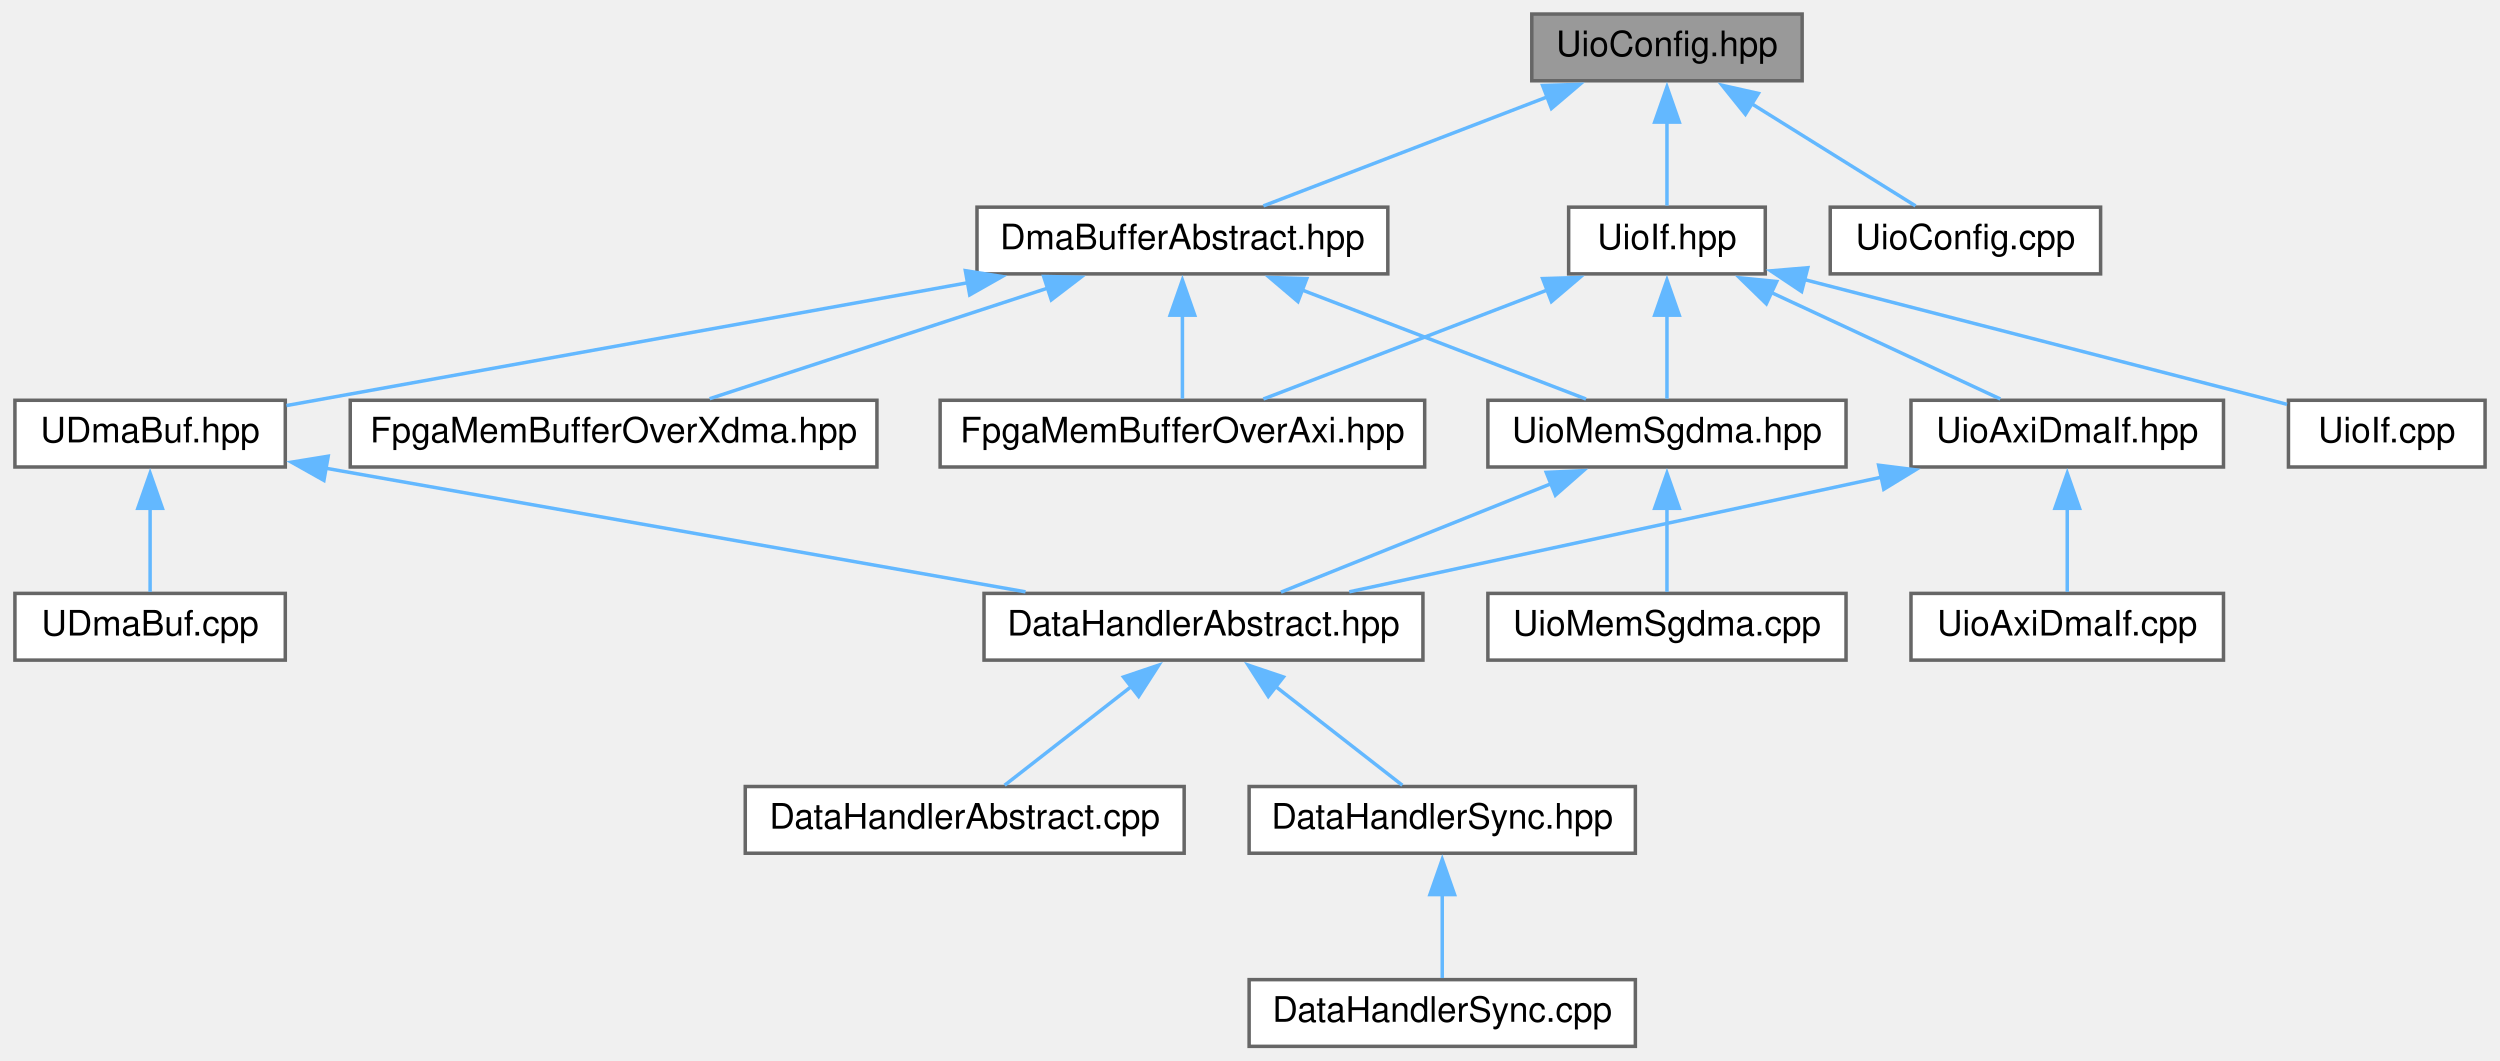
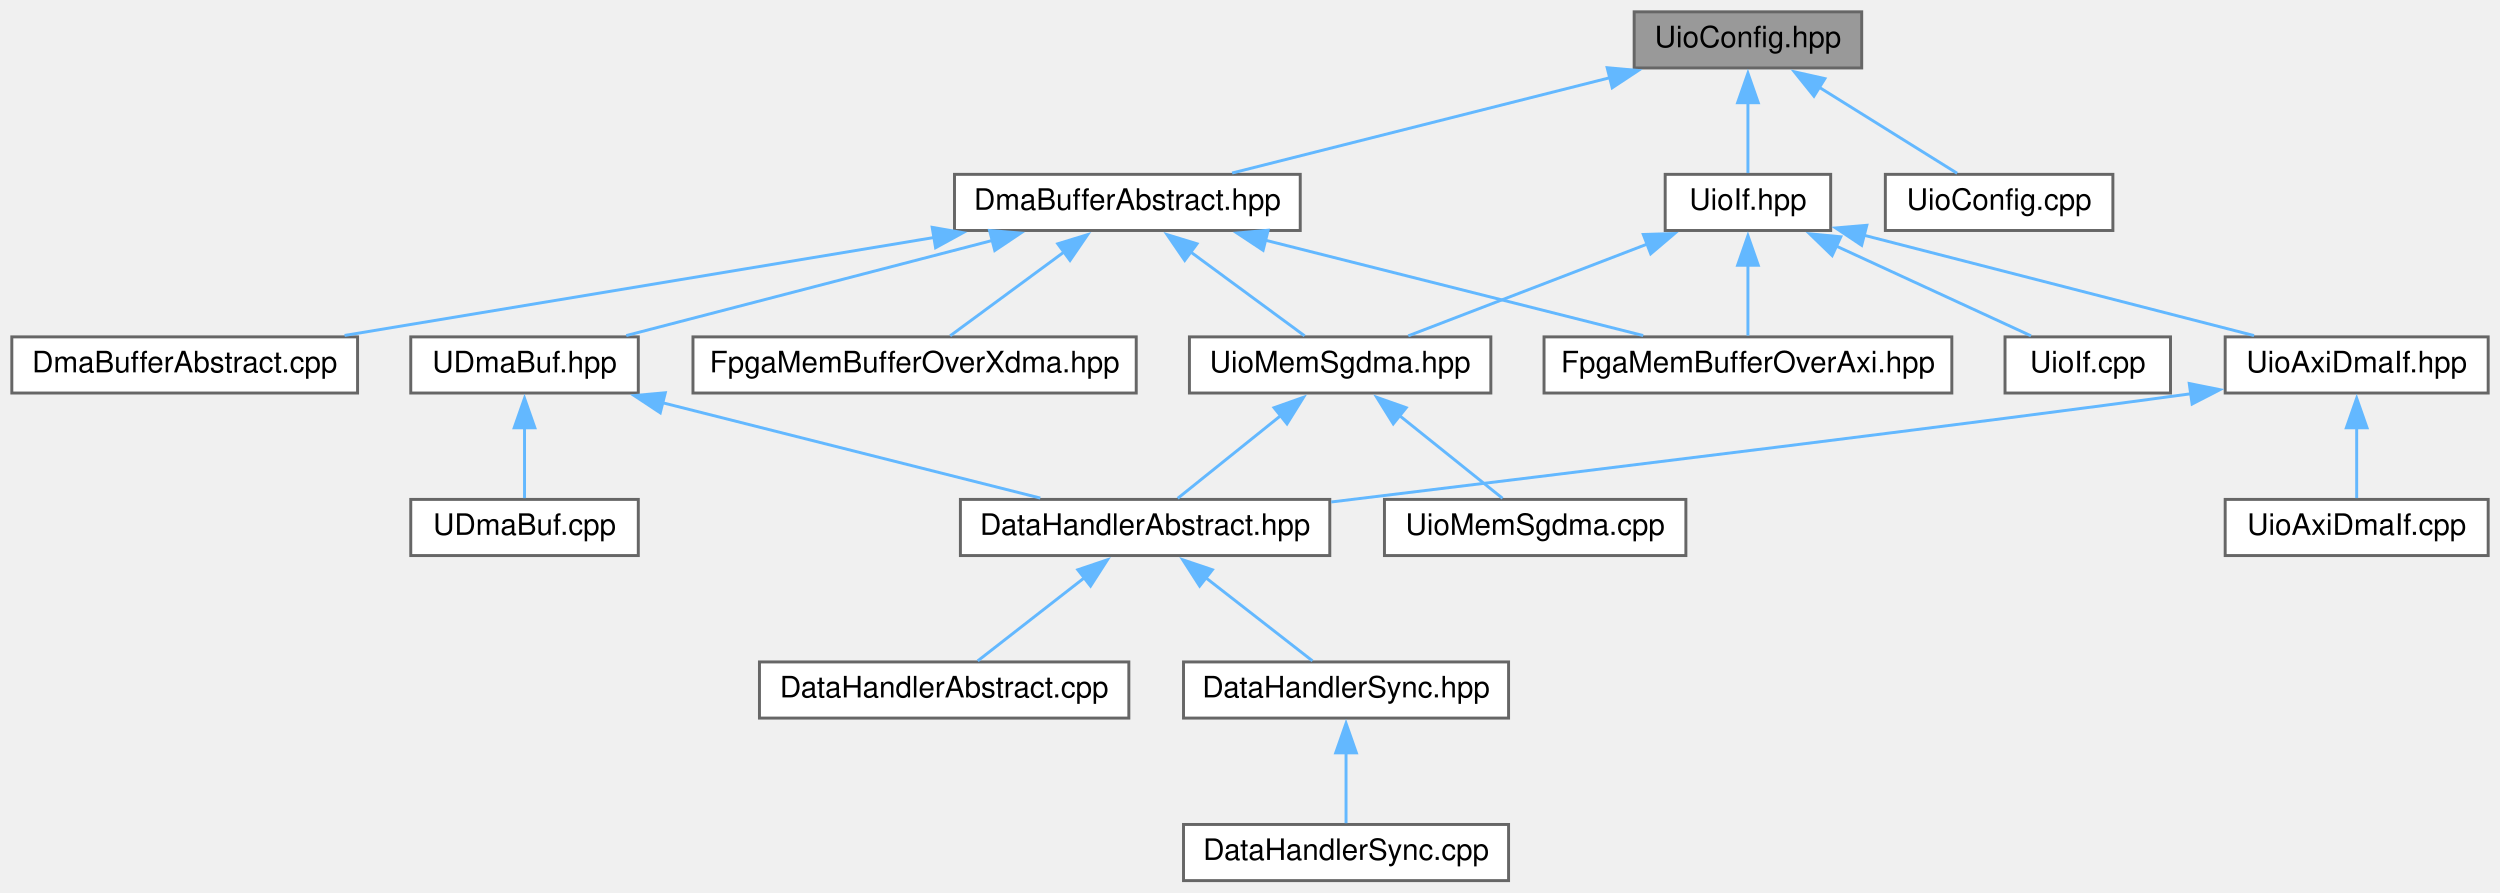
- <svg xmlns="http://www.w3.org/2000/svg" xmlns:xlink="http://www.w3.org/1999/xlink" width="712pt" height="302pt" viewBox="0.00 0.00 711.50 302.00">
+ <svg xmlns="http://www.w3.org/2000/svg" xmlns:xlink="http://www.w3.org/1999/xlink" width="846pt" height="302pt" viewBox="0.00 0.00 846.00 302.00">
  <g id="graph0" class="graph" transform="scale(1 1) rotate(0) translate(4 298)">
    <g id="node1" class="node">
      <g id="a_node1">
        <a xlink:title=" ">
-           <polygon fill="#999999" stroke="#666666" points="509,-294 432,-294 432,-275 509,-275 509,-294" />
-           <text text-anchor="middle" x="470.5" y="-282" font-family="Helvetica,sans-Serif" font-size="10.00">UioConfig.hpp</text>
+           <polygon fill="#999999" stroke="#666666" points="626,-294 549,-294 549,-275 626,-275 626,-294" />
+           <text text-anchor="middle" x="587.5" y="-282" font-family="Helvetica,sans-Serif" font-size="10.00">UioConfig.hpp</text>
        </a>
      </g>
    </g>
    <g id="node2" class="node">
      <g id="a_node2">
        <a xlink:href="_dma_buffer_abstract_8hpp.html" target="_top" xlink:title=" ">
-           <polygon fill="white" stroke="#666666" points="391,-239 274,-239 274,-220 391,-220 391,-239" />
-           <text text-anchor="middle" x="332.5" y="-227" font-family="Helvetica,sans-Serif" font-size="10.00">DmaBufferAbstract.hpp</text>
+           <polygon fill="white" stroke="#666666" points="436,-239 319,-239 319,-220 436,-220 436,-239" />
+           <text text-anchor="middle" x="377.5" y="-227" font-family="Helvetica,sans-Serif" font-size="10.00">DmaBufferAbstract.hpp</text>
        </a>
      </g>
    </g>
    <g id="edge1" class="edge">
-       <path fill="none" stroke="#63b8ff" d="M436.53,-270.45C411.34,-260.78 377.68,-247.85 355.56,-239.36" />
-       <polygon fill="#63b8ff" stroke="#63b8ff" points="435.09,-273.65 445.68,-273.97 437.6,-267.11 435.09,-273.65" />
+       <path fill="none" stroke="#63b8ff" d="M540.92,-271.74C502.27,-261.99 448.14,-248.33 412.95,-239.45" />
+       <polygon fill="#63b8ff" stroke="#63b8ff" points="539.86,-275.09 550.41,-274.14 541.57,-268.3 539.86,-275.09" />
+     </g>
+     <g id="node14" class="node">
+       <g id="a_node14">
+         <a xlink:href="_uio_config_8cpp.html" target="_top" xlink:title=" ">
+           <polygon fill="white" stroke="#666666" points="711,-239 634,-239 634,-220 711,-220 711,-239" />
+           <text text-anchor="middle" x="672.5" y="-227" font-family="Helvetica,sans-Serif" font-size="10.00">UioConfig.cpp</text>
+         </a>
+       </g>
+     </g>
+     <g id="edge14" class="edge">
+       <path fill="none" stroke="#63b8ff" d="M611.62,-268.46C626.69,-259.06 645.59,-247.28 658.29,-239.36" />
+       <polygon fill="#63b8ff" stroke="#63b8ff" points="609.84,-265.45 603.2,-273.71 613.54,-271.39 609.84,-265.45" />
+     </g>
+     <g id="node15" class="node">
+       <g id="a_node15">
+         <a xlink:href="_uio_if_8hpp.html" target="_top" xlink:title=" ">
+           <polygon fill="white" stroke="#666666" points="615.5,-239 559.5,-239 559.5,-220 615.5,-220 615.5,-239" />
+           <text text-anchor="middle" x="587.5" y="-227" font-family="Helvetica,sans-Serif" font-size="10.00">UioIf.hpp</text>
+         </a>
+       </g>
+     </g>
+     <g id="edge15" class="edge">
+       <path fill="none" stroke="#63b8ff" d="M587.5,-263.35C587.5,-255.1 587.5,-245.97 587.5,-239.44" />
+       <polygon fill="#63b8ff" stroke="#63b8ff" points="584,-263.23 587.5,-273.23 591,-263.23 584,-263.23" />
+     </g>
+     <g id="node3" class="node">
+       <g id="a_node3">
+         <a xlink:href="_dma_buffer_abstract_8cpp.html" target="_top" xlink:title=" ">
+           <polygon fill="white" stroke="#666666" points="117,-184 0,-184 0,-165 117,-165 117,-184" />
+           <text text-anchor="middle" x="58.5" y="-172" font-family="Helvetica,sans-Serif" font-size="10.00">DmaBufferAbstract.cpp</text>
+         </a>
+       </g>
+     </g>
+     <g id="edge2" class="edge">
+       <path fill="none" stroke="#63b8ff" d="M312.35,-217.68C253.47,-207.89 167.8,-193.66 112.61,-184.49" />
+       <polygon fill="#63b8ff" stroke="#63b8ff" points="311.45,-221.07 321.89,-219.26 312.6,-214.17 311.45,-221.07" />
+     </g>
+     <g id="node4" class="node">
+       <g id="a_node4">
+         <a xlink:href="_fpga_mem_buffer_over_axi_8hpp.html" target="_top" xlink:title=" ">
+           <polygon fill="white" stroke="#666666" points="656.5,-184 518.5,-184 518.5,-165 656.5,-165 656.5,-184" />
+           <text text-anchor="middle" x="587.5" y="-172" font-family="Helvetica,sans-Serif" font-size="10.00">FpgaMemBufferOverAxi.hpp</text>
+         </a>
+       </g>
+     </g>
+     <g id="edge3" class="edge">
+       <path fill="none" stroke="#63b8ff" d="M424.08,-216.74C462.73,-206.99 516.86,-193.33 552.05,-184.45" />
+       <polygon fill="#63b8ff" stroke="#63b8ff" points="423.43,-213.3 414.59,-219.14 425.14,-220.09 423.43,-213.3" />
+     </g>
+     <g id="node5" class="node">
+       <g id="a_node5">
+         <a xlink:href="_fpga_mem_buffer_over_xdma_8hpp.html" target="_top" xlink:title=" ">
+           <polygon fill="white" stroke="#666666" points="380.5,-184 230.5,-184 230.5,-165 380.5,-165 380.5,-184" />
+           <text text-anchor="middle" x="305.5" y="-172" font-family="Helvetica,sans-Serif" font-size="10.00">FpgaMemBufferOverXdma.hpp</text>
+         </a>
+       </g>
+     </g>
+     <g id="edge4" class="edge">
+       <path fill="none" stroke="#63b8ff" d="M356.33,-212.92C343.69,-203.61 328.09,-192.13 317.53,-184.36" />
+       <polygon fill="#63b8ff" stroke="#63b8ff" points="353.94,-215.5 364.07,-218.61 358.09,-209.87 353.94,-215.5" />
+     </g>
+     <g id="node6" class="node">
+       <g id="a_node6">
+         <a xlink:href="_u_dma_buf_8hpp.html" target="_top" xlink:title=" ">
+           <polygon fill="white" stroke="#666666" points="212,-184 135,-184 135,-165 212,-165 212,-184" />
+           <text text-anchor="middle" x="173.5" y="-172" font-family="Helvetica,sans-Serif" font-size="10.00">UDmaBuf.hpp</text>
+         </a>
+       </g>
+     </g>
+     <g id="edge5" class="edge">
+       <path fill="none" stroke="#63b8ff" d="M331.76,-216.62C294.26,-206.87 241.97,-193.29 207.93,-184.45" />
+       <polygon fill="#63b8ff" stroke="#63b8ff" points="330.87,-220 341.43,-219.13 332.63,-213.23 330.87,-220" />
+     </g>
+     <g id="node12" class="node">
+       <g id="a_node12">
+         <a xlink:href="_uio_mem_sgdma_8hpp.html" target="_top" xlink:title=" ">
+           <polygon fill="white" stroke="#666666" points="500.5,-184 398.5,-184 398.5,-165 500.5,-165 500.5,-184" />
+           <text text-anchor="middle" x="449.5" y="-172" font-family="Helvetica,sans-Serif" font-size="10.00">UioMemSgdma.hpp</text>
+         </a>
+       </g>
+     </g>
+     <g id="edge11" class="edge">
+       <path fill="none" stroke="#63b8ff" d="M398.67,-212.92C411.31,-203.61 426.91,-192.13 437.47,-184.36" />
+       <polygon fill="#63b8ff" stroke="#63b8ff" points="396.91,-209.87 390.93,-218.61 401.06,-215.5 396.91,-209.87" />
+     </g>
+     <g id="node7" class="node">
+       <g id="a_node7">
+         <a xlink:href="_data_handler_abstract_8hpp.html" target="_top" xlink:title=" ">
+           <polygon fill="white" stroke="#666666" points="446,-129 321,-129 321,-110 446,-110 446,-129" />
+           <text text-anchor="middle" x="383.5" y="-117" font-family="Helvetica,sans-Serif" font-size="10.00">DataHandlerAbstract.hpp</text>
+         </a>
+       </g>
+     </g>
+     <g id="edge6" class="edge">
+       <path fill="none" stroke="#63b8ff" d="M220.08,-161.74C258.73,-151.99 312.86,-138.33 348.05,-129.45" />
+       <polygon fill="#63b8ff" stroke="#63b8ff" points="219.43,-158.3 210.59,-164.14 221.14,-165.09 219.43,-158.3" />
+     </g>
+     <g id="node11" class="node">
+       <g id="a_node11">
+         <a xlink:href="_u_dma_buf_8cpp.html" target="_top" xlink:title=" ">
+           <polygon fill="white" stroke="#666666" points="212,-129 135,-129 135,-110 212,-110 212,-129" />
+           <text text-anchor="middle" x="173.5" y="-117" font-family="Helvetica,sans-Serif" font-size="10.00">UDmaBuf.cpp</text>
+         </a>
+       </g>
+     </g>
+     <g id="edge10" class="edge">
+       <path fill="none" stroke="#63b8ff" d="M173.5,-153.35C173.5,-145.1 173.5,-135.97 173.5,-129.44" />
+       <polygon fill="#63b8ff" stroke="#63b8ff" points="170,-153.23 173.5,-163.23 177,-153.23 170,-153.23" />
+     </g>
+     <g id="node8" class="node">
+       <g id="a_node8">
+         <a xlink:href="_data_handler_abstract_8cpp.html" target="_top" xlink:title=" ">
+           <polygon fill="white" stroke="#666666" points="378,-74 253,-74 253,-55 378,-55 378,-74" />
+           <text text-anchor="middle" x="315.5" y="-62" font-family="Helvetica,sans-Serif" font-size="10.00">DataHandlerAbstract.cpp</text>
+         </a>
+       </g>
+     </g>
+     <g id="edge7" class="edge">
+       <path fill="none" stroke="#63b8ff" d="M363.15,-102.64C351.28,-93.39 336.74,-82.05 326.86,-74.36" />
+       <polygon fill="#63b8ff" stroke="#63b8ff" points="360.73,-105.19 370.77,-108.58 365.04,-99.67 360.73,-105.19" />
+     </g>
+     <g id="node9" class="node">
+       <g id="a_node9">
+         <a xlink:href="_data_handler_sync_8hpp.html" target="_top" xlink:title=" ">
+           <polygon fill="white" stroke="#666666" points="506.5,-74 396.5,-74 396.5,-55 506.5,-55 506.5,-74" />
+           <text text-anchor="middle" x="451.5" y="-62" font-family="Helvetica,sans-Serif" font-size="10.00">DataHandlerSync.hpp</text>
+         </a>
+       </g>
+     </g>
+     <g id="edge8" class="edge">
+       <path fill="none" stroke="#63b8ff" d="M403.85,-102.64C415.72,-93.39 430.26,-82.05 440.14,-74.36" />
+       <polygon fill="#63b8ff" stroke="#63b8ff" points="401.96,-99.67 396.23,-108.58 406.27,-105.19 401.96,-99.67" />
+     </g>
+     <g id="node10" class="node">
+       <g id="a_node10">
+         <a xlink:href="_data_handler_sync_8cpp.html" target="_top" xlink:title=" ">
+           <polygon fill="white" stroke="#666666" points="506.5,-19 396.5,-19 396.5,0 506.5,0 506.5,-19" />
+           <text text-anchor="middle" x="451.5" y="-7" font-family="Helvetica,sans-Serif" font-size="10.00">DataHandlerSync.cpp</text>
+         </a>
+       </g>
+     </g>
+     <g id="edge9" class="edge">
+       <path fill="none" stroke="#63b8ff" d="M451.5,-43.35C451.5,-35.1 451.5,-25.97 451.5,-19.44" />
+       <polygon fill="#63b8ff" stroke="#63b8ff" points="448,-43.23 451.5,-53.23 455,-43.23 448,-43.23" />
+     </g>
+     <g id="edge12" class="edge">
+       <path fill="none" stroke="#63b8ff" d="M429.41,-157.37C417.95,-148.16 404.02,-136.98 394.53,-129.36" />
+       <polygon fill="#63b8ff" stroke="#63b8ff" points="427.14,-160.03 437.12,-163.56 431.52,-154.57 427.14,-160.03" />
    </g>
    <g id="node13" class="node">
      <g id="a_node13">
-         <a xlink:href="_uio_config_8cpp.html" target="_top" xlink:title=" ">
-           <polygon fill="white" stroke="#666666" points="594,-239 517,-239 517,-220 594,-220 594,-239" />
-           <text text-anchor="middle" x="555.5" y="-227" font-family="Helvetica,sans-Serif" font-size="10.00">UioConfig.cpp</text>
+         <a xlink:href="_uio_mem_sgdma_8cpp.html" target="_top" xlink:title=" ">
+           <polygon fill="white" stroke="#666666" points="566.5,-129 464.5,-129 464.5,-110 566.5,-110 566.5,-129" />
+           <text text-anchor="middle" x="515.5" y="-117" font-family="Helvetica,sans-Serif" font-size="10.00">UioMemSgdma.cpp</text>
        </a>
      </g>
    </g>
    <g id="edge13" class="edge">
-       <path fill="none" stroke="#63b8ff" d="M494.62,-268.46C509.69,-259.06 528.59,-247.28 541.29,-239.36" />
-       <polygon fill="#63b8ff" stroke="#63b8ff" points="492.84,-265.45 486.2,-273.71 496.54,-271.39 492.84,-265.45" />
-     </g>
-     <g id="node14" class="node">
-       <g id="a_node14">
-         <a xlink:href="_uio_if_8hpp.html" target="_top" xlink:title=" ">
-           <polygon fill="white" stroke="#666666" points="498.5,-239 442.5,-239 442.5,-220 498.5,-220 498.5,-239" />
-           <text text-anchor="middle" x="470.5" y="-227" font-family="Helvetica,sans-Serif" font-size="10.00">UioIf.hpp</text>
-         </a>
-       </g>
-     </g>
-     <g id="edge14" class="edge">
-       <path fill="none" stroke="#63b8ff" d="M470.5,-263.35C470.5,-255.1 470.5,-245.97 470.5,-239.44" />
-       <polygon fill="#63b8ff" stroke="#63b8ff" points="467,-263.23 470.5,-273.23 474,-263.23 467,-263.23" />
-     </g>
-     <g id="node3" class="node">
-       <g id="a_node3">
-         <a xlink:href="_fpga_mem_buffer_over_axi_8hpp.html" target="_top" xlink:title=" ">
-           <polygon fill="white" stroke="#666666" points="401.5,-184 263.5,-184 263.5,-165 401.5,-165 401.5,-184" />
-           <text text-anchor="middle" x="332.5" y="-172" font-family="Helvetica,sans-Serif" font-size="10.00">FpgaMemBufferOverAxi.hpp</text>
-         </a>
-       </g>
-     </g>
-     <g id="edge2" class="edge">
-       <path fill="none" stroke="#63b8ff" d="M332.5,-208.35C332.5,-200.1 332.5,-190.97 332.5,-184.44" />
-       <polygon fill="#63b8ff" stroke="#63b8ff" points="329,-208.23 332.5,-218.23 336,-208.23 329,-208.23" />
-     </g>
-     <g id="node4" class="node">
-       <g id="a_node4">
-         <a xlink:href="_fpga_mem_buffer_over_xdma_8hpp.html" target="_top" xlink:title=" ">
-           <polygon fill="white" stroke="#666666" points="245.5,-184 95.5,-184 95.5,-165 245.5,-165 245.5,-184" />
-           <text text-anchor="middle" x="170.5" y="-172" font-family="Helvetica,sans-Serif" font-size="10.00">FpgaMemBufferOverXdma.hpp</text>
-         </a>
-       </g>
-     </g>
-     <g id="edge3" class="edge">
-       <path fill="none" stroke="#63b8ff" d="M294.24,-215.98C264.61,-206.29 224.29,-193.1 197.85,-184.45" />
-       <polygon fill="#63b8ff" stroke="#63b8ff" points="292.99,-219.26 303.58,-219.04 295.16,-212.6 292.99,-219.26" />
-     </g>
-     <g id="node5" class="node">
-       <g id="a_node5">
-         <a xlink:href="_u_dma_buf_8hpp.html" target="_top" xlink:title=" ">
-           <polygon fill="white" stroke="#666666" points="77,-184 0,-184 0,-165 77,-165 77,-184" />
-           <text text-anchor="middle" x="38.5" y="-172" font-family="Helvetica,sans-Serif" font-size="10.00">UDmaBuf.hpp</text>
-         </a>
-       </g>
-     </g>
-     <g id="edge4" class="edge">
-       <path fill="none" stroke="#63b8ff" d="M271.34,-217.48C212.98,-206.95 126.83,-191.42 77.33,-182.5" />
-       <polygon fill="#63b8ff" stroke="#63b8ff" points="270.68,-220.91 281.14,-219.24 271.92,-214.02 270.68,-220.91" />
-     </g>
-     <g id="node11" class="node">
-       <g id="a_node11">
-         <a xlink:href="_uio_mem_sgdma_8hpp.html" target="_top" xlink:title=" ">
-           <polygon fill="white" stroke="#666666" points="521.5,-184 419.5,-184 419.5,-165 521.5,-165 521.5,-184" />
-           <text text-anchor="middle" x="470.5" y="-172" font-family="Helvetica,sans-Serif" font-size="10.00">UioMemSgdma.hpp</text>
-         </a>
-       </g>
-     </g>
-     <g id="edge10" class="edge">
-       <path fill="none" stroke="#63b8ff" d="M366.47,-215.45C391.66,-205.78 425.32,-192.85 447.44,-184.36" />
-       <polygon fill="#63b8ff" stroke="#63b8ff" points="365.4,-212.11 357.32,-218.97 367.91,-218.65 365.4,-212.11" />
-     </g>
-     <g id="node6" class="node">
-       <g id="a_node6">
-         <a xlink:href="_data_handler_abstract_8hpp.html" target="_top" xlink:title=" ">
-           <polygon fill="white" stroke="#666666" points="401,-129 276,-129 276,-110 401,-110 401,-129" />
-           <text text-anchor="middle" x="338.5" y="-117" font-family="Helvetica,sans-Serif" font-size="10.00">DataHandlerAbstract.hpp</text>
-         </a>
-       </g>
-     </g>
-     <g id="edge5" class="edge">
-       <path fill="none" stroke="#63b8ff" d="M88.39,-164.67C163.77,-151.34 239.31,-138 287.82,-129.44" />
-       <polygon fill="#63b8ff" stroke="#63b8ff" points="88,-161.18 78.76,-166.37 89.22,-168.07 88,-161.18" />
-     </g>
-     <g id="node10" class="node">
-       <g id="a_node10">
-         <a xlink:href="_u_dma_buf_8cpp.html" target="_top" xlink:title=" ">
-           <polygon fill="white" stroke="#666666" points="77,-129 0,-129 0,-110 77,-110 77,-129" />
-           <text text-anchor="middle" x="38.5" y="-117" font-family="Helvetica,sans-Serif" font-size="10.00">UDmaBuf.cpp</text>
-         </a>
-       </g>
-     </g>
-     <g id="edge9" class="edge">
-       <path fill="none" stroke="#63b8ff" d="M38.5,-153.35C38.5,-145.1 38.5,-135.97 38.5,-129.44" />
-       <polygon fill="#63b8ff" stroke="#63b8ff" points="35,-153.23 38.5,-163.23 42,-153.23 35,-153.23" />
-     </g>
-     <g id="node7" class="node">
-       <g id="a_node7">
-         <a xlink:href="_data_handler_abstract_8cpp.html" target="_top" xlink:title=" ">
-           <polygon fill="white" stroke="#666666" points="333,-74 208,-74 208,-55 333,-55 333,-74" />
-           <text text-anchor="middle" x="270.5" y="-62" font-family="Helvetica,sans-Serif" font-size="10.00">DataHandlerAbstract.cpp</text>
-         </a>
-       </g>
-     </g>
-     <g id="edge6" class="edge">
-       <path fill="none" stroke="#63b8ff" d="M318.15,-102.64C306.28,-93.39 291.74,-82.05 281.86,-74.36" />
-       <polygon fill="#63b8ff" stroke="#63b8ff" points="315.73,-105.19 325.77,-108.58 320.04,-99.67 315.73,-105.19" />
-     </g>
-     <g id="node8" class="node">
-       <g id="a_node8">
-         <a xlink:href="_data_handler_sync_8hpp.html" target="_top" xlink:title=" ">
-           <polygon fill="white" stroke="#666666" points="461.5,-74 351.5,-74 351.5,-55 461.5,-55 461.5,-74" />
-           <text text-anchor="middle" x="406.5" y="-62" font-family="Helvetica,sans-Serif" font-size="10.00">DataHandlerSync.hpp</text>
-         </a>
-       </g>
-     </g>
-     <g id="edge7" class="edge">
-       <path fill="none" stroke="#63b8ff" d="M358.85,-102.64C370.72,-93.39 385.26,-82.05 395.14,-74.36" />
-       <polygon fill="#63b8ff" stroke="#63b8ff" points="356.96,-99.67 351.23,-108.58 361.27,-105.19 356.96,-99.67" />
-     </g>
-     <g id="node9" class="node">
-       <g id="a_node9">
-         <a xlink:href="_data_handler_sync_8cpp.html" target="_top" xlink:title=" ">
-           <polygon fill="white" stroke="#666666" points="461.5,-19 351.5,-19 351.5,0 461.5,0 461.5,-19" />
-           <text text-anchor="middle" x="406.5" y="-7" font-family="Helvetica,sans-Serif" font-size="10.00">DataHandlerSync.cpp</text>
-         </a>
-       </g>
-     </g>
-     <g id="edge8" class="edge">
-       <path fill="none" stroke="#63b8ff" d="M406.5,-43.35C406.5,-35.1 406.5,-25.97 406.5,-19.44" />
-       <polygon fill="#63b8ff" stroke="#63b8ff" points="403,-43.23 406.5,-53.23 410,-43.23 403,-43.23" />
-     </g>
-     <g id="edge11" class="edge">
-       <path fill="none" stroke="#63b8ff" d="M437.68,-160.32C413.63,-150.67 381.62,-137.82 360.56,-129.36" />
-       <polygon fill="#63b8ff" stroke="#63b8ff" points="436.12,-163.47 446.7,-163.95 438.73,-156.97 436.12,-163.47" />
-     </g>
-     <g id="node12" class="node">
-       <g id="a_node12">
-         <a xlink:href="_uio_mem_sgdma_8cpp.html" target="_top" xlink:title=" ">
-           <polygon fill="white" stroke="#666666" points="521.5,-129 419.5,-129 419.5,-110 521.5,-110 521.5,-129" />
-           <text text-anchor="middle" x="470.5" y="-117" font-family="Helvetica,sans-Serif" font-size="10.00">UioMemSgdma.cpp</text>
-         </a>
-       </g>
-     </g>
-     <g id="edge12" class="edge">
-       <path fill="none" stroke="#63b8ff" d="M470.5,-153.35C470.5,-145.1 470.5,-135.97 470.5,-129.44" />
-       <polygon fill="#63b8ff" stroke="#63b8ff" points="467,-153.23 470.5,-163.23 474,-153.23 467,-153.23" />
-     </g>
-     <g id="edge15" class="edge">
-       <path fill="none" stroke="#63b8ff" d="M436.53,-215.45C411.34,-205.78 377.68,-192.85 355.56,-184.36" />
-       <polygon fill="#63b8ff" stroke="#63b8ff" points="435.09,-218.65 445.68,-218.97 437.6,-212.11 435.09,-218.65" />
+       <path fill="none" stroke="#63b8ff" d="M469.59,-157.37C481.05,-148.16 494.98,-136.98 504.47,-129.36" />
+       <polygon fill="#63b8ff" stroke="#63b8ff" points="467.48,-154.57 461.88,-163.56 471.86,-160.03 467.48,-154.57" />
+     </g>
+     <g id="edge16" class="edge">
+       <path fill="none" stroke="#63b8ff" d="M587.5,-208.35C587.5,-200.1 587.5,-190.97 587.5,-184.44" />
+       <polygon fill="#63b8ff" stroke="#63b8ff" points="584,-208.23 587.5,-218.23 591,-208.23 584,-208.23" />
+     </g>
+     <g id="edge21" class="edge">
+       <path fill="none" stroke="#63b8ff" d="M553.53,-215.45C528.34,-205.78 494.68,-192.85 472.56,-184.36" />
+       <polygon fill="#63b8ff" stroke="#63b8ff" points="552.09,-218.65 562.68,-218.97 554.6,-212.11 552.09,-218.65" />
+     </g>
+     <g id="node16" class="node">
+       <g id="a_node16">
+         <a xlink:href="_uio_axi_dma_if_8hpp.html" target="_top" xlink:title=" ">
+           <polygon fill="white" stroke="#666666" points="838,-184 749,-184 749,-165 838,-165 838,-184" />
+           <text text-anchor="middle" x="793.5" y="-172" font-family="Helvetica,sans-Serif" font-size="10.00">UioAxiDmaIf.hpp</text>
+         </a>
+       </g>
+     </g>
+     <g id="edge17" class="edge">
+       <path fill="none" stroke="#63b8ff" d="M626.4,-218.49C664.53,-208.68 722.12,-193.86 758.76,-184.44" />
+       <polygon fill="#63b8ff" stroke="#63b8ff" points="625.99,-214.98 617.18,-220.86 627.73,-221.76 625.99,-214.98" />
+     </g>
+     <g id="node18" class="node">
+       <g id="a_node18">
+         <a xlink:href="_uio_if_8cpp.html" target="_top" xlink:title=" ">
+           <polygon fill="white" stroke="#666666" points="730.5,-184 674.5,-184 674.5,-165 730.5,-165 730.5,-184" />
+           <text text-anchor="middle" x="702.5" y="-172" font-family="Helvetica,sans-Serif" font-size="10.00">UioIf.cpp</text>
+         </a>
+       </g>
    </g>
    <g id="edge20" class="edge">
-       <path fill="none" stroke="#63b8ff" d="M470.5,-208.35C470.5,-200.1 470.5,-190.97 470.5,-184.44" />
-       <polygon fill="#63b8ff" stroke="#63b8ff" points="467,-208.23 470.5,-218.23 474,-208.23 467,-208.23" />
-     </g>
-     <g id="node15" class="node">
-       <g id="a_node15">
-         <a xlink:href="_uio_axi_dma_if_8hpp.html" target="_top" xlink:title=" ">
-           <polygon fill="white" stroke="#666666" points="629,-184 540,-184 540,-165 629,-165 629,-184" />
-           <text text-anchor="middle" x="584.5" y="-172" font-family="Helvetica,sans-Serif" font-size="10.00">UioAxiDmaIf.hpp</text>
-         </a>
-       </g>
-     </g>
-     <g id="edge16" class="edge">
-       <path fill="none" stroke="#63b8ff" d="M500.26,-214.67C520.86,-205.09 547.67,-192.62 565.45,-184.36" />
-       <polygon fill="#63b8ff" stroke="#63b8ff" points="498.8,-211.48 491.21,-218.87 501.75,-217.83 498.8,-211.48" />
+       <path fill="none" stroke="#63b8ff" d="M617.23,-214.8C638.05,-205.2 665.26,-192.66 683.28,-184.36" />
+       <polygon fill="#63b8ff" stroke="#63b8ff" points="616,-211.51 608.38,-218.88 618.93,-217.87 616,-211.51" />
+     </g>
+     <g id="edge18" class="edge">
+       <path fill="none" stroke="#63b8ff" d="M737.43,-164.76C668.09,-155.22 528.36,-138.08 446.49,-128.13" />
+       <polygon fill="#63b8ff" stroke="#63b8ff" points="736.84,-168.22 747.23,-166.13 737.81,-161.28 736.84,-168.22" />
    </g>
    <g id="node17" class="node">
      <g id="a_node17">
-         <a xlink:href="_uio_if_8cpp.html" target="_top" xlink:title=" ">
-           <polygon fill="white" stroke="#666666" points="703.5,-184 647.5,-184 647.5,-165 703.5,-165 703.5,-184" />
-           <text text-anchor="middle" x="675.5" y="-172" font-family="Helvetica,sans-Serif" font-size="10.00">UioIf.cpp</text>
+         <a xlink:href="_uio_axi_dma_if_8cpp.html" target="_top" xlink:title=" ">
+           <polygon fill="white" stroke="#666666" points="838,-129 749,-129 749,-110 838,-110 838,-129" />
+           <text text-anchor="middle" x="793.5" y="-117" font-family="Helvetica,sans-Serif" font-size="10.00">UioAxiDmaIf.cpp</text>
        </a>
      </g>
    </g>
    <g id="edge19" class="edge">
-       <path fill="none" stroke="#63b8ff" d="M509.55,-218.4C549.73,-208.02 611.35,-192.09 647.11,-182.84" />
-       <polygon fill="#63b8ff" stroke="#63b8ff" points="508.85,-214.97 500.04,-220.86 510.6,-221.75 508.85,-214.97" />
-     </g>
-     <g id="edge17" class="edge">
-       <path fill="none" stroke="#63b8ff" d="M531.67,-162.12C486.3,-152.34 421.78,-138.44 380.02,-129.45" />
-       <polygon fill="#63b8ff" stroke="#63b8ff" points="530.78,-165.51 541.29,-164.19 532.25,-158.66 530.78,-165.51" />
-     </g>
-     <g id="node16" class="node">
-       <g id="a_node16">
-         <a xlink:href="_uio_axi_dma_if_8cpp.html" target="_top" xlink:title=" ">
-           <polygon fill="white" stroke="#666666" points="629,-129 540,-129 540,-110 629,-110 629,-129" />
-           <text text-anchor="middle" x="584.5" y="-117" font-family="Helvetica,sans-Serif" font-size="10.00">UioAxiDmaIf.cpp</text>
-         </a>
-       </g>
-     </g>
-     <g id="edge18" class="edge">
-       <path fill="none" stroke="#63b8ff" d="M584.5,-153.35C584.5,-145.1 584.5,-135.97 584.5,-129.44" />
-       <polygon fill="#63b8ff" stroke="#63b8ff" points="581,-153.23 584.5,-163.23 588,-153.23 581,-153.23" />
+       <path fill="none" stroke="#63b8ff" d="M793.5,-153.35C793.5,-145.1 793.5,-135.97 793.5,-129.44" />
+       <polygon fill="#63b8ff" stroke="#63b8ff" points="790,-153.23 793.5,-163.23 797,-153.23 790,-153.23" />
    </g>
  </g>
</svg>
